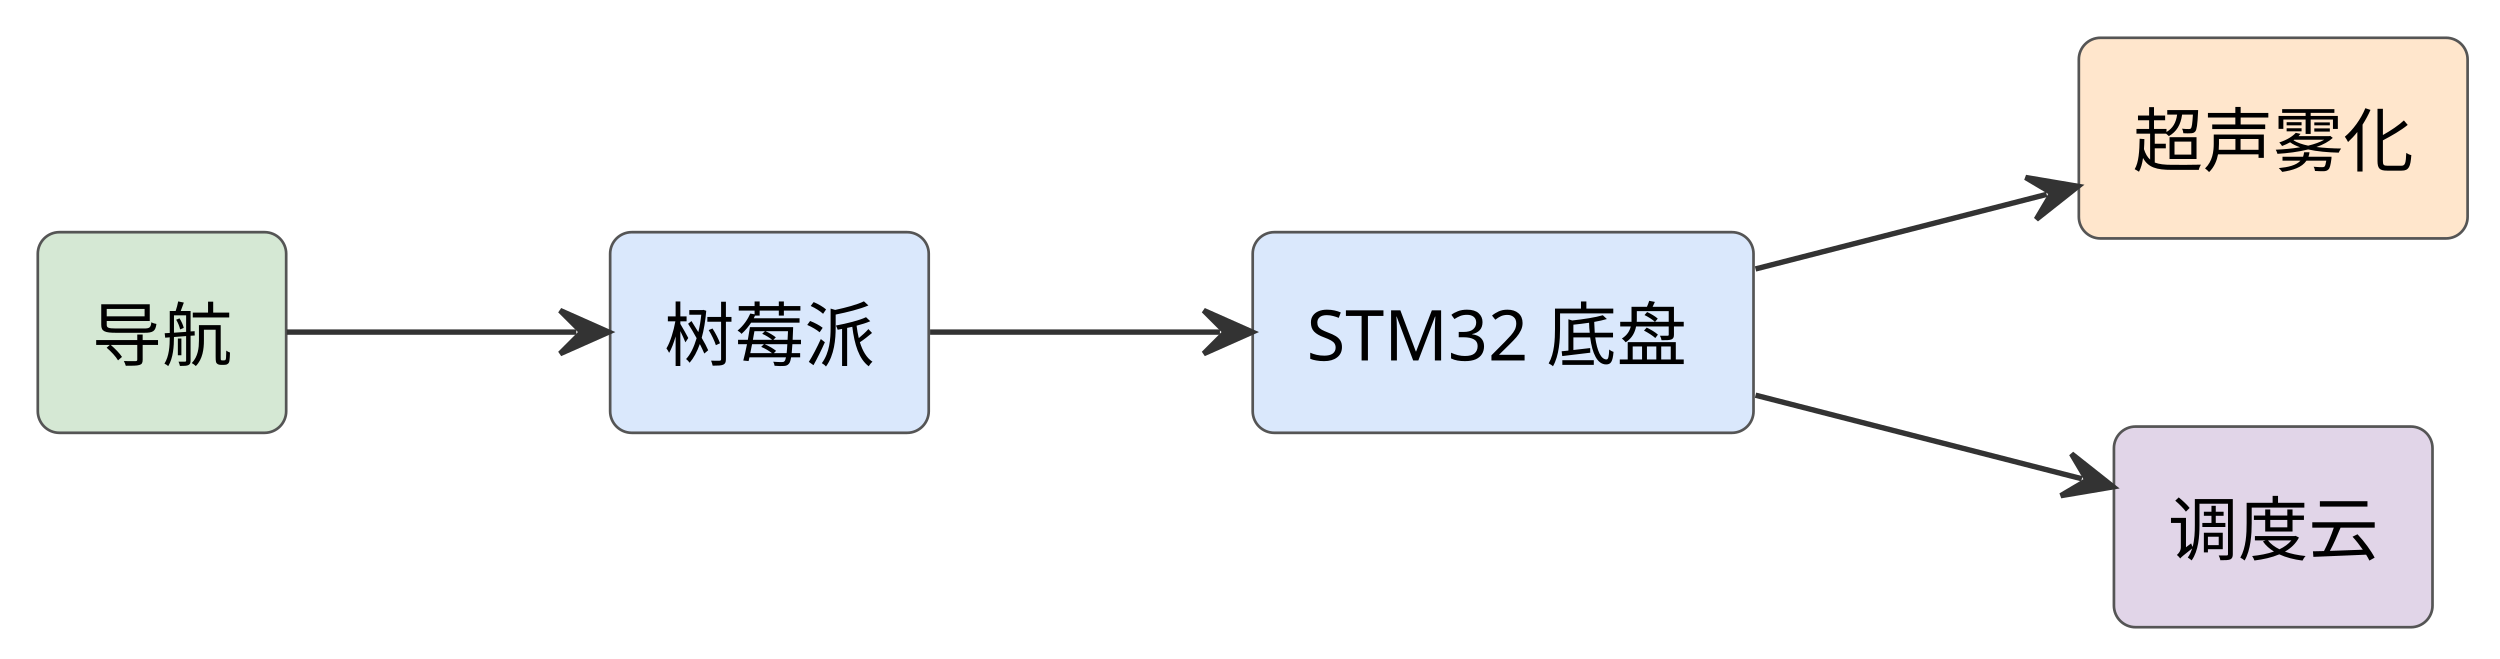
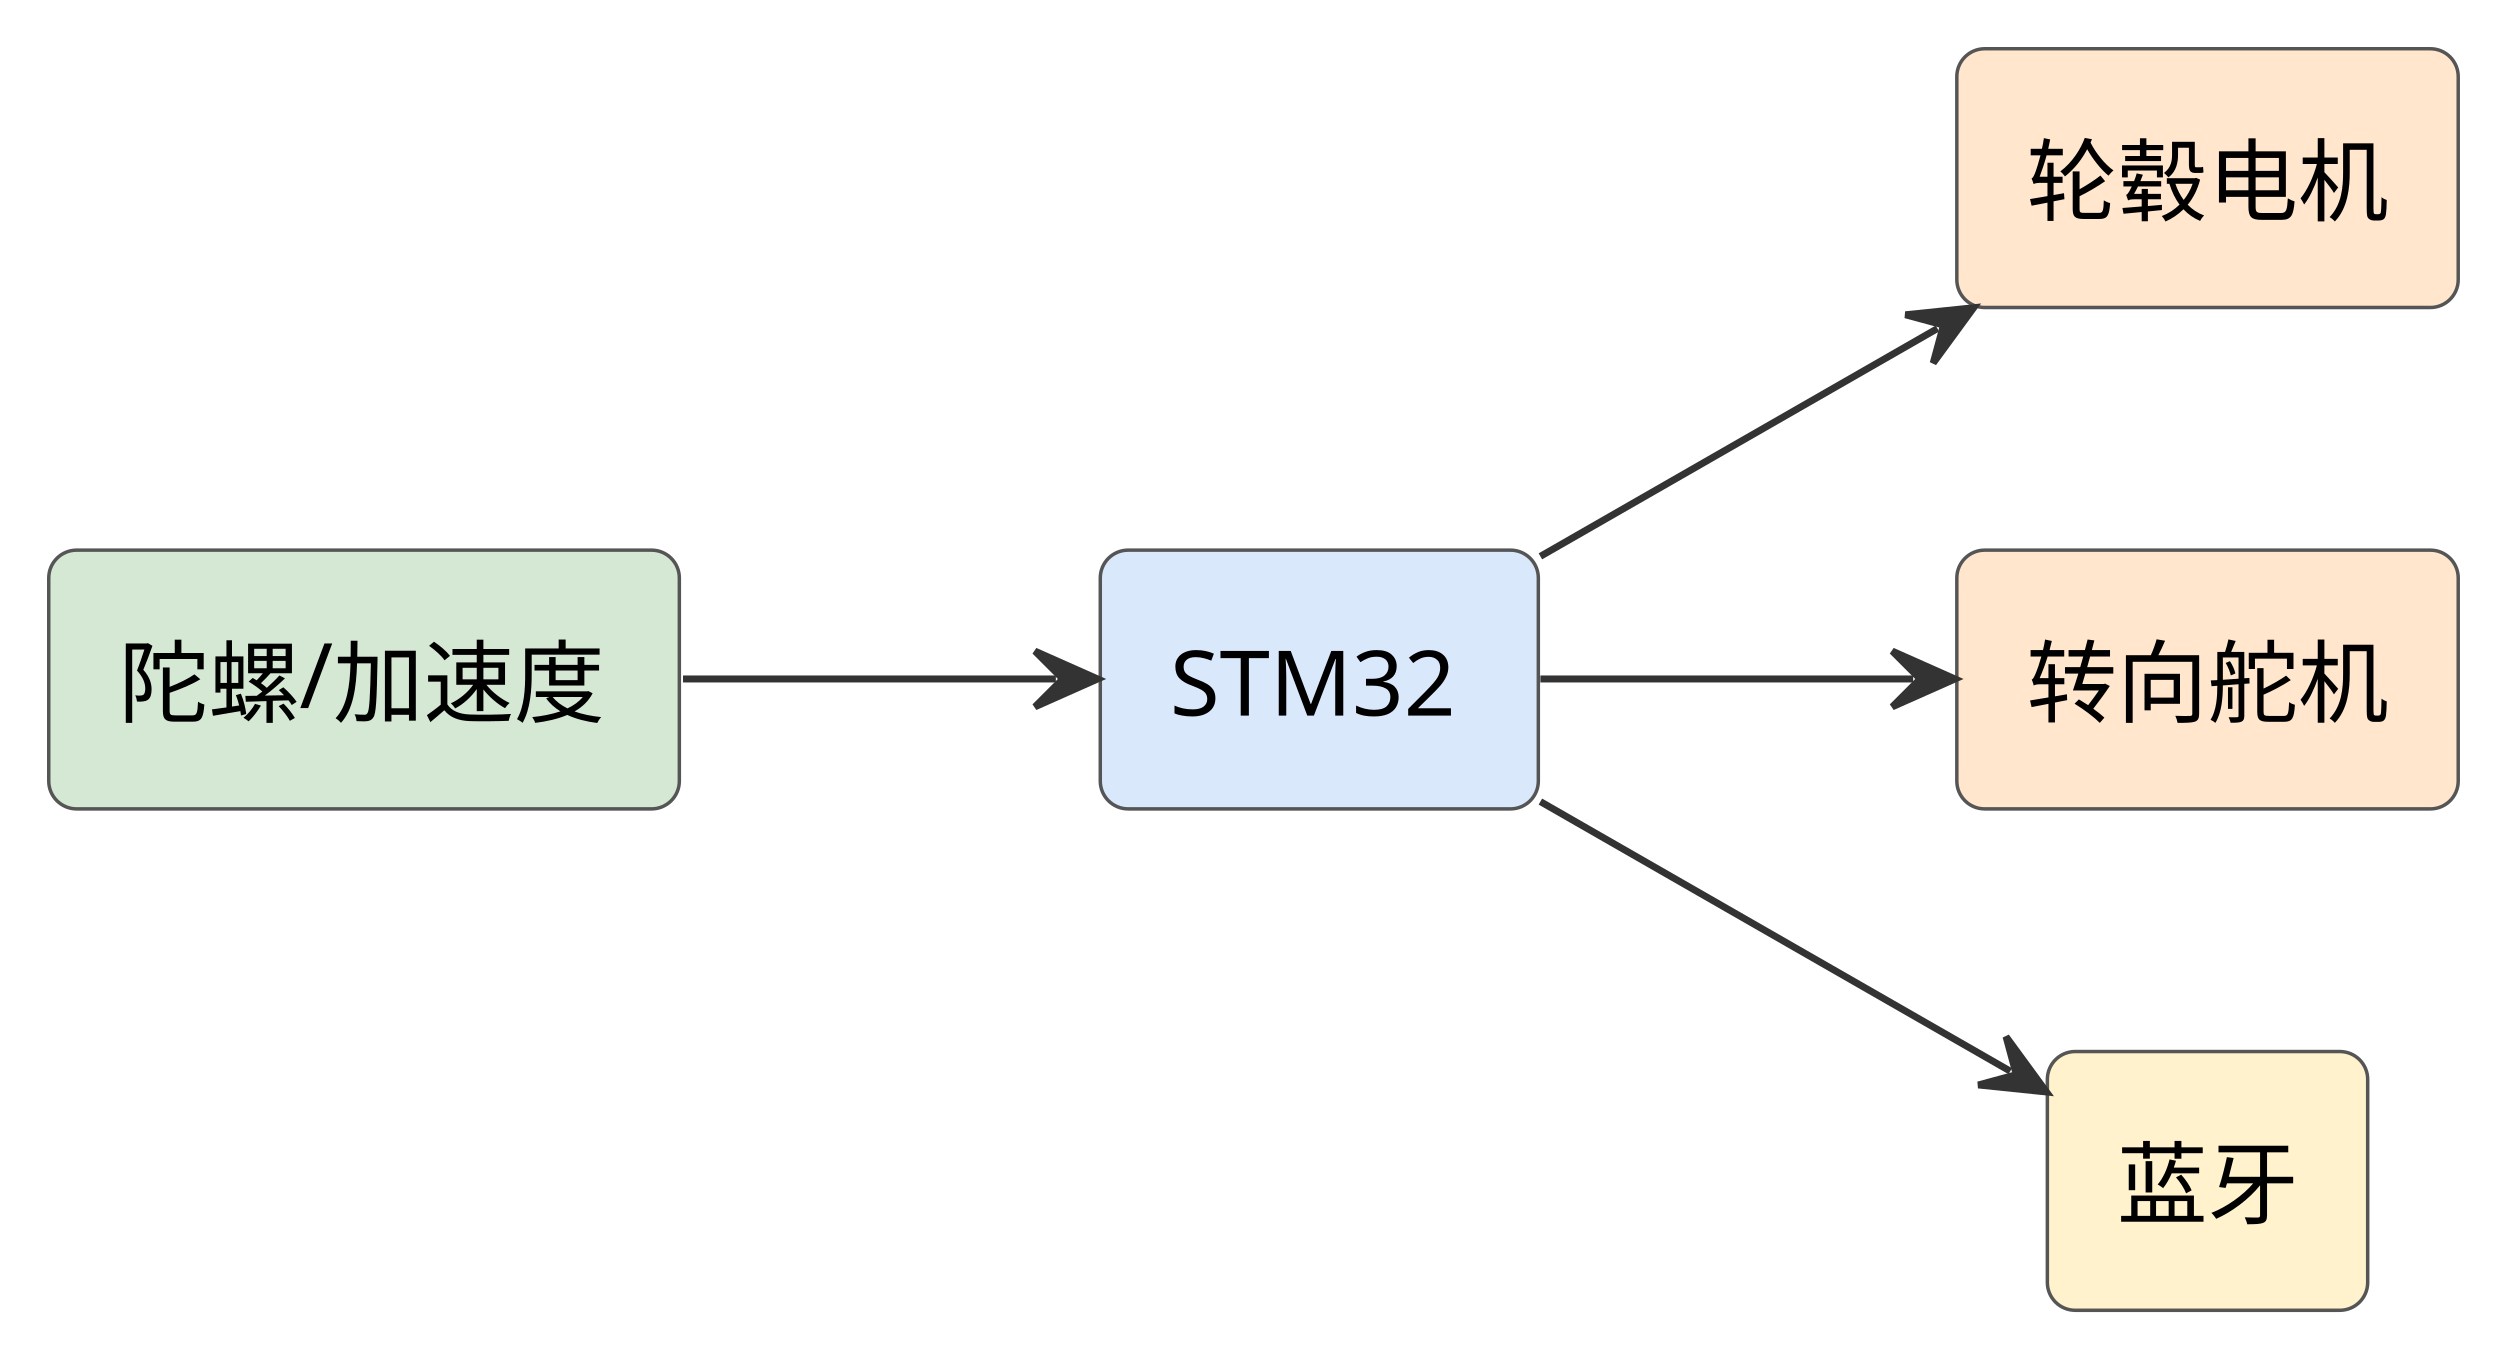
- <svg xmlns="http://www.w3.org/2000/svg" contentStyleType="text/css" height="122px" preserveAspectRatio="none" style="width:463px;height:122px;background:#FFFFFF;" version="1.1" viewBox="0 0 463 122" width="463px" zoomAndPan="magnify">
+ <svg xmlns="http://www.w3.org/2000/svg" contentStyleType="text/css" height="194px" preserveAspectRatio="none" style="width:359px;height:194px;background:#FFFFFF;" version="1.1" viewBox="0 0 359 194" width="359px" zoomAndPan="magnify">
  <defs />
  <g>
-     <g id="elem_nav">
-       <rect fill="#D5E8D4" height="37.158" rx="4" ry="4" style="stroke:#555555;stroke-width:0.5;" width="46" x="7" y="43" />
-       <text fill="#000000" font-family="Microsoft YaHei" font-size="13" lengthAdjust="spacing" textLength="26" x="17" y="66.755">导航</text>
-     </g>
-     <g id="elem_pi">
-       <rect fill="#DAE8FC" height="37.158" rx="4" ry="4" style="stroke:#555555;stroke-width:0.5;" width="59" x="113" y="43" />
-       <text fill="#000000" font-family="Microsoft YaHei" font-size="13" lengthAdjust="spacing" textLength="39" x="123" y="66.755">树莓派</text>
+     <g id="elem_imu">
+       <rect fill="#D5E8D4" height="37.158" rx="4" ry="4" style="stroke:#555555;stroke-width:0.5;" width="90.554" x="7" y="79" />
+       <text fill="#000000" font-family="Microsoft YaHei" font-size="13" lengthAdjust="spacing" textLength="70.554" x="17" y="102.755">陀螺/加速度</text>
    </g>
    <g id="elem_stm">
-       <rect fill="#DAE8FC" height="37.158" rx="4" ry="4" style="stroke:#555555;stroke-width:0.5;" width="92.751" x="232" y="43" />
-       <text fill="#000000" font-family="Microsoft YaHei" font-size="13" lengthAdjust="spacing" textLength="72.751" x="242" y="66.755">STM32 底盘</text>
+       <rect fill="#DAE8FC" height="37.158" rx="4" ry="4" style="stroke:#555555;stroke-width:0.5;" width="62.904" x="158" y="79" />
+       <text fill="#000000" font-family="Microsoft YaHei" font-size="13" lengthAdjust="spacing" textLength="42.904" x="168" y="102.755">STM32</text>
    </g>
-     <g id="elem_mist">
-       <rect fill="#FFE6CC" height="37.158" rx="4" ry="4" style="stroke:#555555;stroke-width:0.5;" width="72" x="385" y="7" />
-       <text fill="#000000" font-family="Microsoft YaHei" font-size="13" lengthAdjust="spacing" textLength="52" x="395" y="30.755">超声雾化</text>
+     <g id="elem_motor">
+       <rect fill="#FFE6CC" height="37.158" rx="4" ry="4" style="stroke:#555555;stroke-width:0.5;" width="72" x="281" y="7" />
+       <text fill="#000000" font-family="Microsoft YaHei" font-size="13" lengthAdjust="spacing" textLength="52" x="291" y="30.755">轮毂电机</text>
    </g>
-     <g id="elem_cloud">
-       <rect fill="#E1D5E8" height="37.158" rx="4" ry="4" style="stroke:#555555;stroke-width:0.5;" width="59" x="391.5" y="79" />
-       <text fill="#000000" font-family="Microsoft YaHei" font-size="13" lengthAdjust="spacing" textLength="39" x="401.5" y="102.755">调度云</text>
+     <g id="elem_servo">
+       <rect fill="#FFE6CC" height="37.158" rx="4" ry="4" style="stroke:#555555;stroke-width:0.5;" width="72" x="281" y="79" />
+       <text fill="#000000" font-family="Microsoft YaHei" font-size="13" lengthAdjust="spacing" textLength="52" x="291" y="102.755">转向舵机</text>
    </g>
-     <g id="link_nav_pi">
-       <path d="M53.1,61.5 C70.23,61.5 88.11,61.5 106.73,61.5 " fill="none" id="nav-to-pi" style="stroke:#333333;stroke-width:1.0;" />
-       <polygon fill="#333333" points="112.73,61.5,103.73,57.5,107.73,61.5,103.73,65.5,112.73,61.5" style="stroke:#333333;stroke-width:1.0;" />
+     <g id="elem_bt">
+       <rect fill="#FFF2CC" height="37.158" rx="4" ry="4" style="stroke:#555555;stroke-width:0.5;" width="46" x="294" y="151" />
+       <text fill="#000000" font-family="Microsoft YaHei" font-size="13" lengthAdjust="spacing" textLength="26" x="304" y="174.755">蓝牙</text>
    </g>
-     <g id="link_pi_stm">
-       <path d="M172.25,61.5 C189.63,61.5 206.17,61.5 225.93,61.5 " fill="none" id="pi-to-stm" style="stroke:#333333;stroke-width:1.0;" />
-       <polygon fill="#333333" points="231.93,61.5,222.93,57.5,226.93,61.5,222.93,65.5,231.93,61.5" style="stroke:#333333;stroke-width:1.0;" />
+     <g id="link_imu_stm">
+       <path d="M98.08,97.5 C117.59,97.5 133.99,97.5 151.62,97.5 " fill="none" id="imu-to-stm" style="stroke:#333333;stroke-width:1.0;" />
+       <polygon fill="#333333" points="157.62,97.5,148.62,93.5,152.62,97.5,148.62,101.5,157.62,97.5" style="stroke:#333333;stroke-width:1.0;" />
    </g>
-     <g id="link_stm_mist">
-       <path d="M325.12,49.81 C344.51,44.84 360.947,40.628 379.037,35.998 " fill="none" id="stm-to-mist" style="stroke:#333333;stroke-width:1.0;" />
-       <polygon fill="#333333" points="384.85,34.51,375.139,32.867,380.006,35.75,377.123,40.617,384.85,34.51" style="stroke:#333333;stroke-width:1.0;" />
+     <g id="link_stm_motor">
+       <path d="M221.2,79.89 C240.07,69.06 259.016,58.197 278.216,47.177 " fill="none" id="stm-to-motor" style="stroke:#333333;stroke-width:1.0;" />
+       <polygon fill="#333333" points="283.42,44.19,273.623,45.201,279.084,46.679,277.606,52.139,283.42,44.19" style="stroke:#333333;stroke-width:1.0;" />
    </g>
-     <g id="link_stm_cloud">
-       <path d="M325.12,73.19 C346.91,78.77 366.518,83.79 385.558,88.67 " fill="none" id="stm-to-cloud" style="stroke:#333333;stroke-width:1.0;" />
-       <polygon fill="#333333" points="391.37,90.16,383.645,84.051,386.527,88.919,381.659,91.8,391.37,90.16" style="stroke:#333333;stroke-width:1.0;" />
+     <g id="link_stm_servo">
+       <path d="M221.2,97.5 C239.2,97.5 256,97.5 274.73,97.5 " fill="none" id="stm-to-servo" style="stroke:#333333;stroke-width:1.0;" />
+       <polygon fill="#333333" points="280.73,97.5,271.73,93.5,275.73,97.5,271.73,101.5,280.73,97.5" style="stroke:#333333;stroke-width:1.0;" />
+     </g>
+     <g id="link_stm_bt">
+       <path d="M221.2,115.11 C243.7,128.02 268.496,142.244 288.676,153.824 " fill="none" id="stm-to-bt" style="stroke:#333333;stroke-width:1.0;" />
+       <polygon fill="#333333" points="293.88,156.81,288.065,148.861,289.543,154.321,284.083,155.8,293.88,156.81" style="stroke:#333333;stroke-width:1.0;" />
    </g>
  </g>
</svg>
